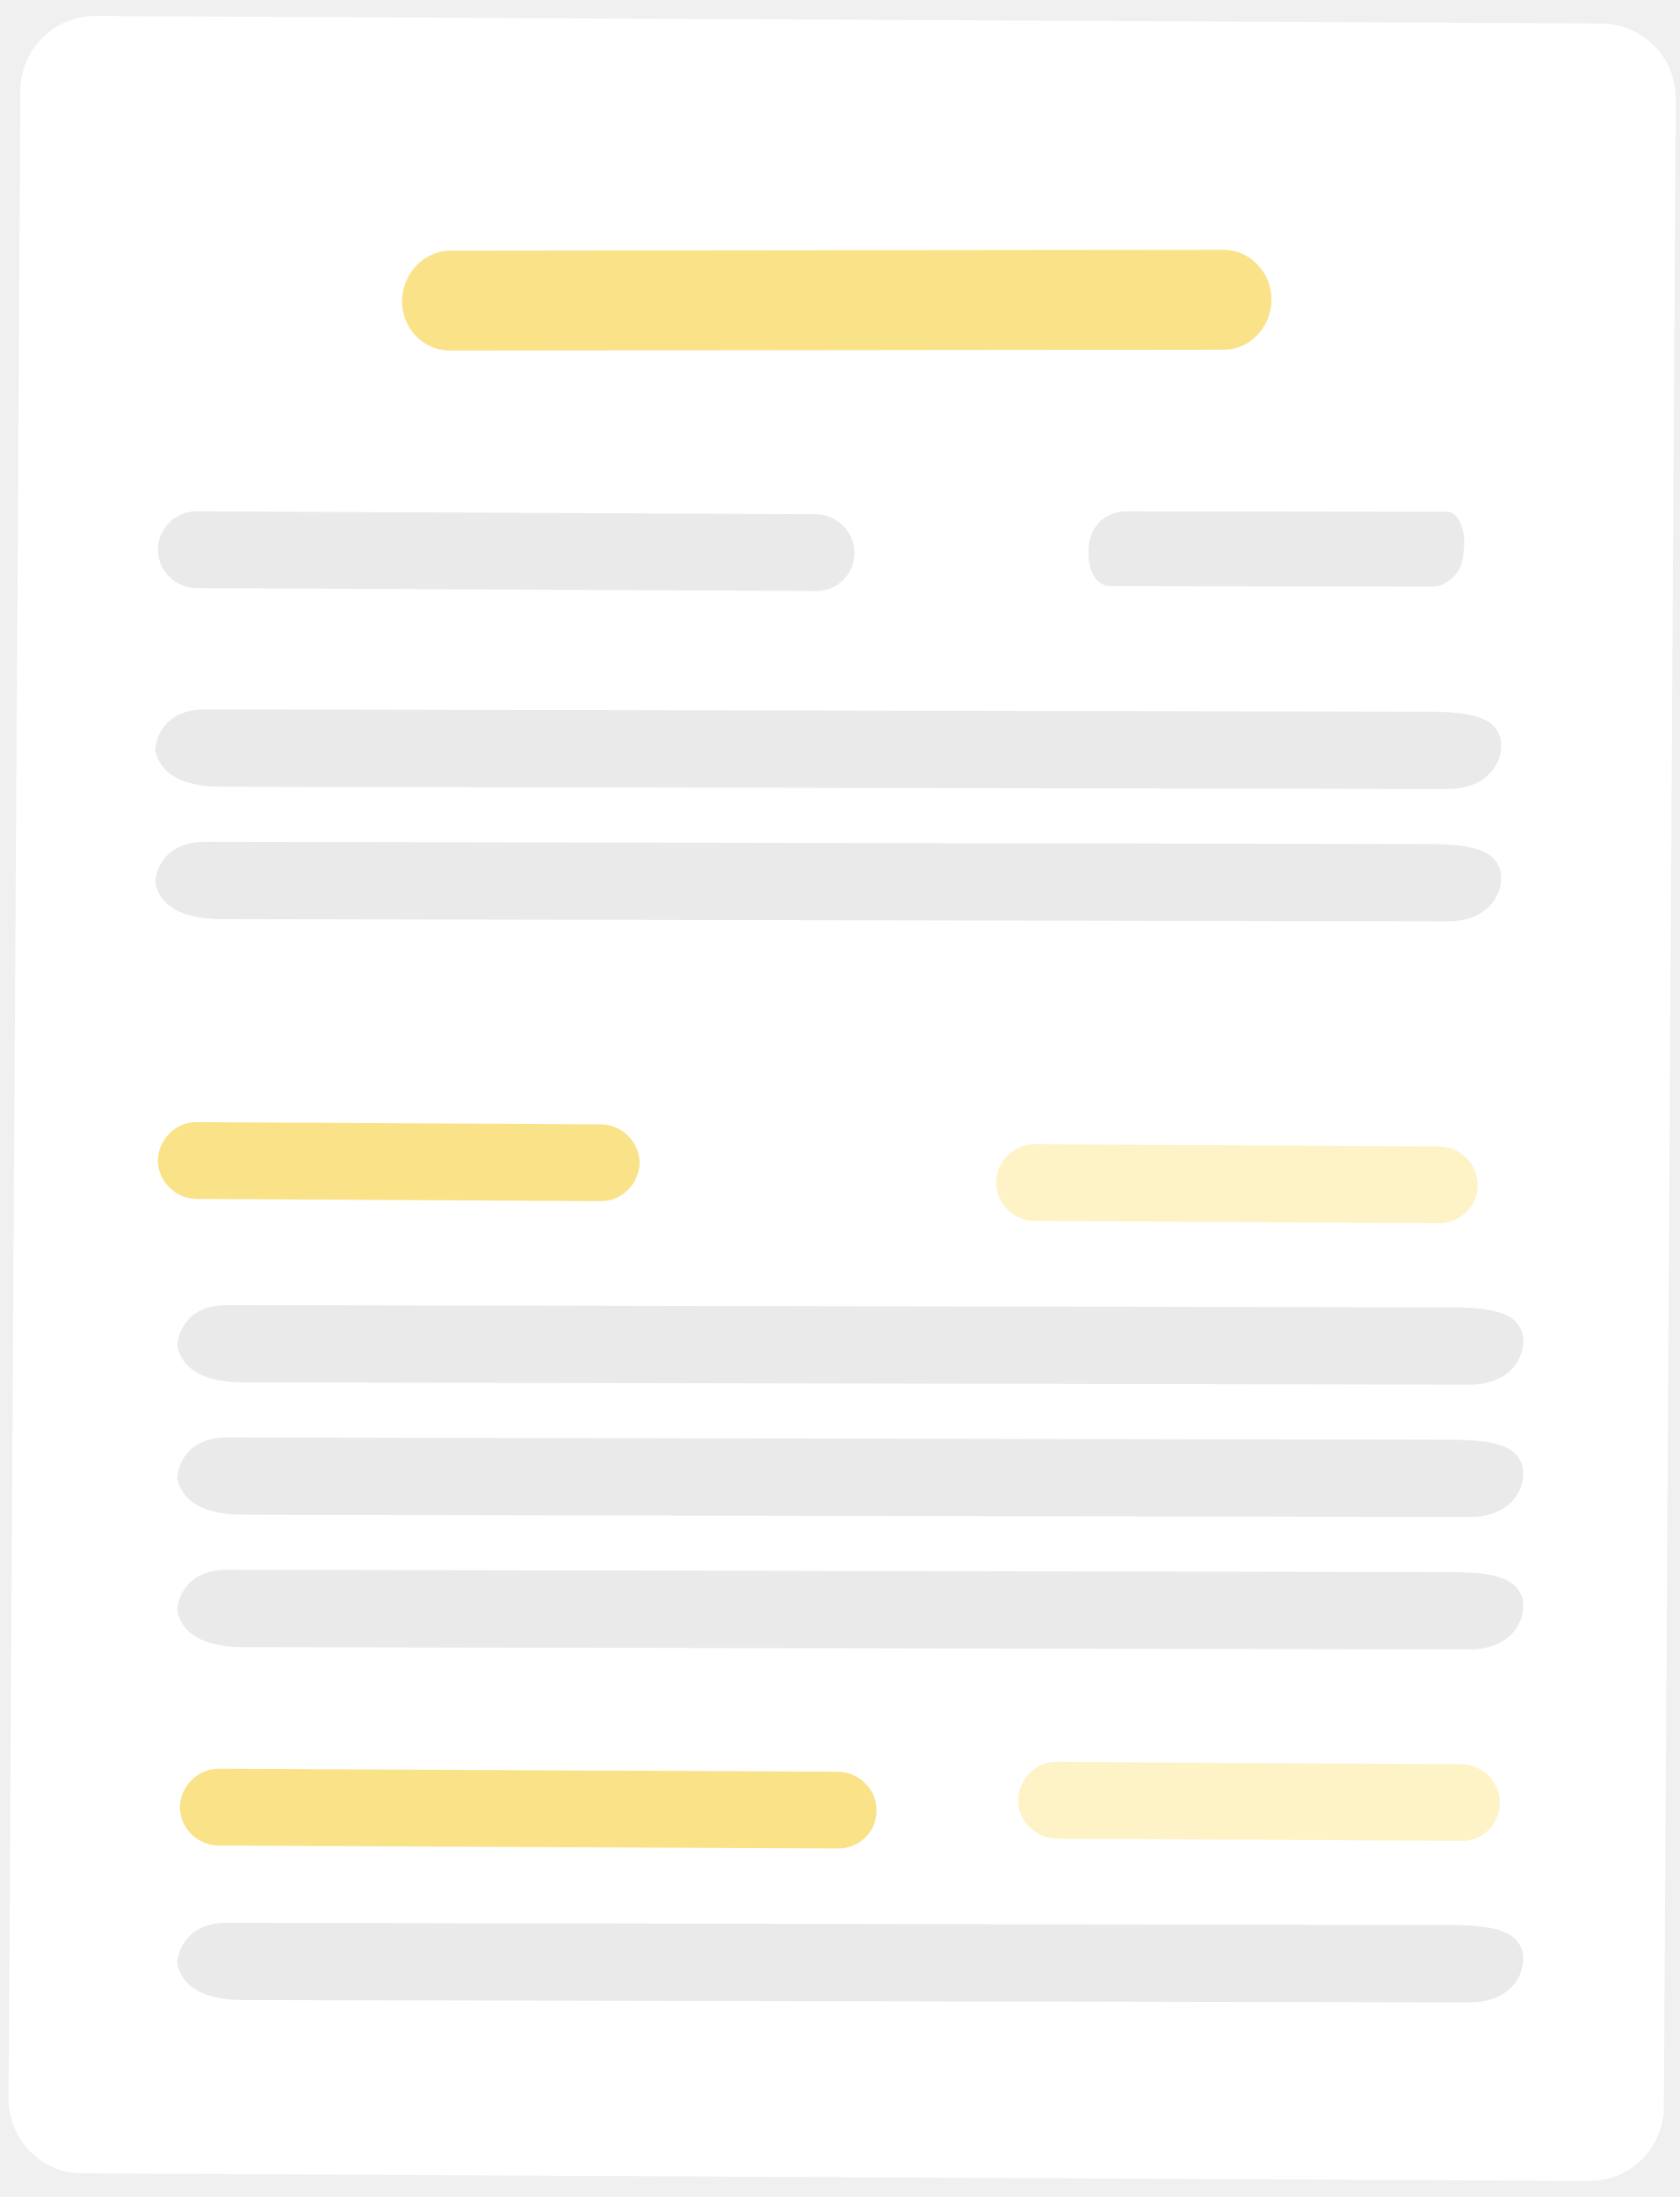
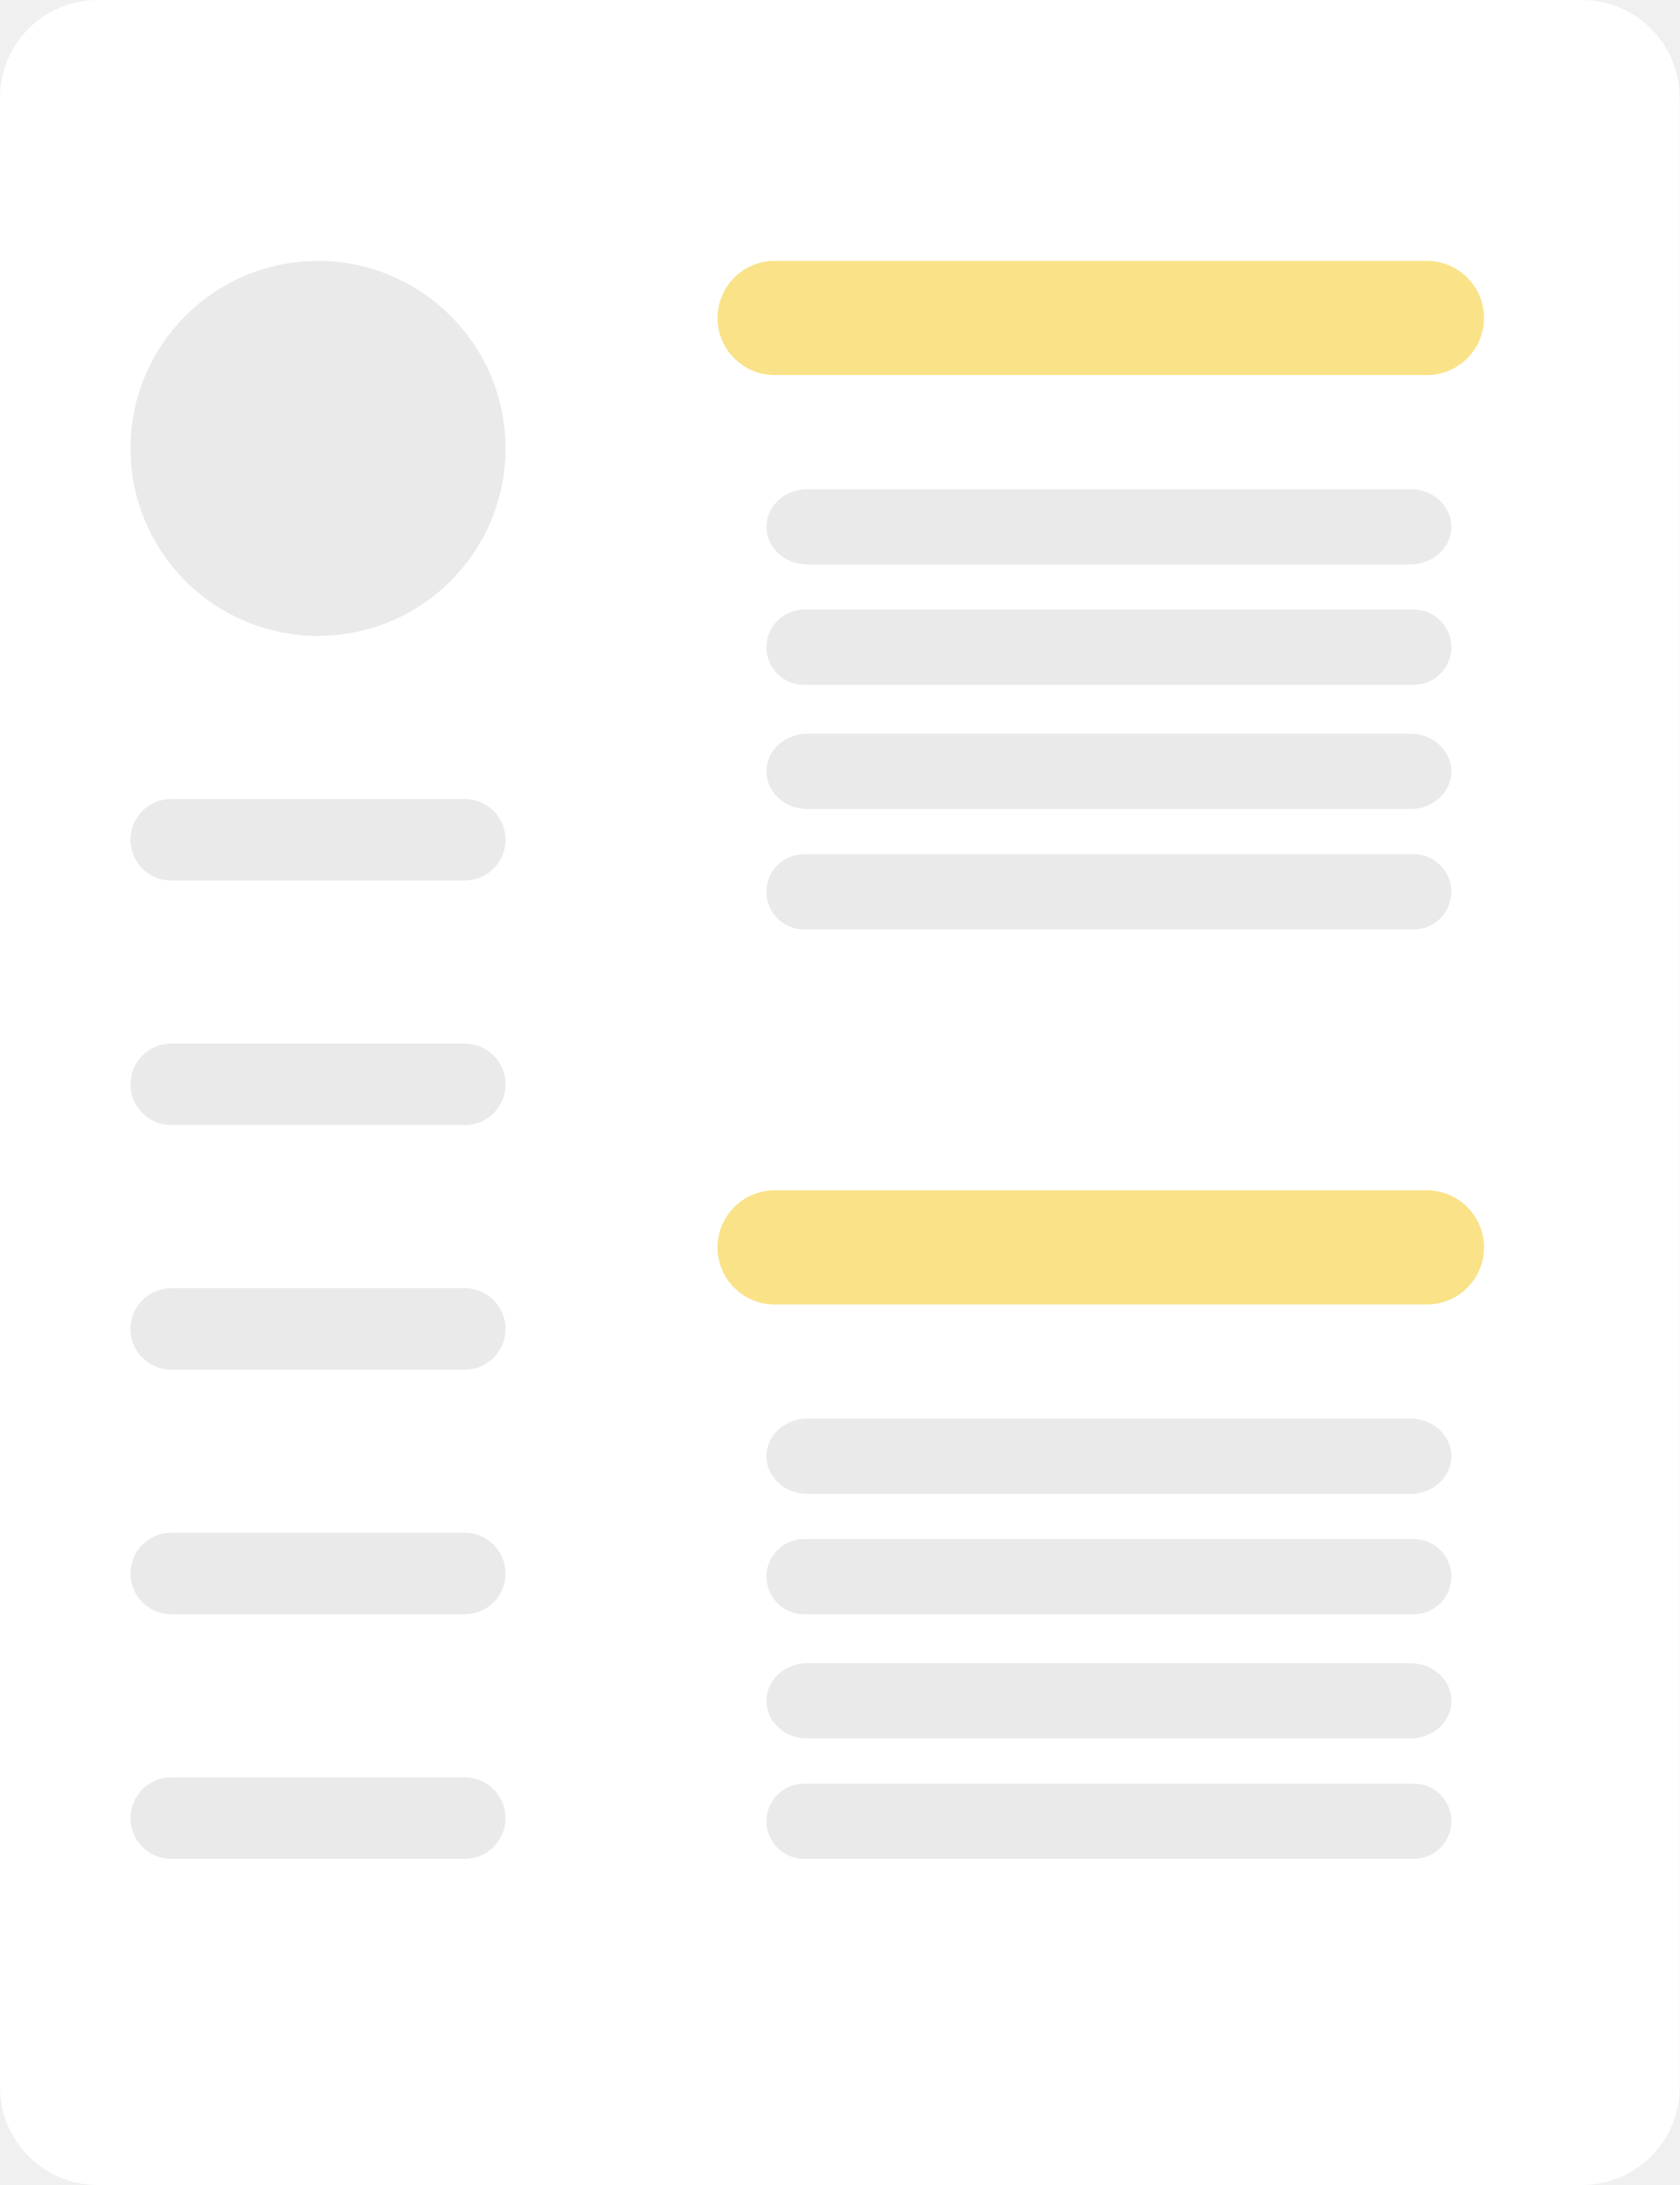
- <svg xmlns="http://www.w3.org/2000/svg" width="104" height="136" viewBox="0 0 104 136" fill="none">
-   <path d="M98.38 135.008L5.144 134.536C2.562 134.554 0.508 132.439 0.53 129.855L1.264 5.62C1.286 3.036 3.359 0.968 5.935 0.988L99.134 1.455C101.71 1.474 103.77 3.552 103.748 6.136L103.014 130.371C103.035 132.923 100.957 135.028 98.38 135.008Z" fill="white" />
-   <path d="M50.525 36.586L12.13 36.403C10.807 36.369 9.78 35.312 9.772 34.017C9.807 32.69 10.862 31.659 12.153 31.65L50.548 31.834C51.834 31.862 52.898 32.925 52.906 34.219C52.908 35.551 51.811 36.615 50.525 36.586Z" fill="#EAEAEA" />
-   <path d="M88.738 36.312L68.701 36.287C68.016 36.259 67.383 35.565 67.383 34.2C67.383 32.151 68.93 31.668 69.606 31.654L89.643 31.679C90.31 31.701 90.838 32.937 90.599 34.2C90.599 35.565 89.405 36.335 88.738 36.312Z" fill="#EAEAEA" />
-   <path d="M75.732 21.648L27.809 21.7C26.159 21.666 24.884 20.298 24.885 18.614C24.938 16.887 26.263 15.538 27.874 15.516L75.797 15.464C77.401 15.491 78.721 16.866 78.721 18.55C78.714 20.283 77.336 21.675 75.732 21.648Z" fill="#F9E288" />
-   <path d="M89.113 75.721L64.024 75.581C62.738 75.552 61.674 74.49 61.666 73.195C61.701 71.868 62.756 70.837 64.047 70.828L89.136 70.968C90.421 70.997 91.486 72.059 91.493 73.354C91.501 74.649 90.403 75.712 89.113 75.721Z" fill="#FEF3C7" />
-   <path d="M51.891 114.427L13.496 114.244C12.21 114.215 11.146 113.152 11.138 111.858C11.168 110.568 12.228 109.5 13.519 109.491L51.914 109.675C53.2 109.703 54.264 110.766 54.272 112.06C54.274 113.392 53.219 114.424 51.891 114.427Z" fill="#F9E288" />
-   <path d="M90.478 113.958L65.39 113.818C64.104 113.79 63.04 112.727 63.032 111.432C63.062 110.143 64.127 109.037 65.413 109.066L90.501 109.206C91.787 109.234 92.851 110.297 92.859 111.591C92.867 112.886 91.801 113.992 90.478 113.958Z" fill="#FEF3C7" />
-   <path d="M89.64 48.843L13.616 48.701C11.066 48.674 9.896 47.77 9.612 46.466C9.612 45.783 10.122 43.925 12.675 43.914L88.699 44.056C91.249 44.083 92.631 44.479 92.915 45.783C93.125 47.082 92.193 48.832 89.64 48.843Z" fill="#EAEAEA" />
-   <path d="M89.64 57.037L13.616 56.895C11.066 56.868 9.896 55.964 9.612 54.66C9.612 53.977 10.122 52.118 12.675 52.108L88.699 52.25C91.249 52.277 92.631 52.673 92.915 53.977C93.125 55.276 92.193 57.026 89.64 57.037Z" fill="#EAEAEA" />
-   <path d="M91.006 85.715L14.981 85.573C12.431 85.546 11.261 84.642 10.977 83.338C10.977 82.655 11.487 80.796 14.04 80.786L90.065 80.928C92.615 80.955 93.997 81.351 94.281 82.655C94.49 83.954 93.558 85.704 91.006 85.715Z" fill="#EAEAEA" />
-   <path d="M91.006 93.909L14.981 93.767C12.431 93.74 11.261 92.836 10.977 91.532C10.977 90.849 11.487 88.99 14.04 88.98L90.065 89.122C92.615 89.149 93.997 89.545 94.281 90.849C94.49 92.148 93.558 93.898 91.006 93.909Z" fill="#EAEAEA" />
-   <path d="M91.006 102.103L14.981 101.961C12.431 101.934 11.261 101.03 10.977 99.726C10.977 99.043 11.487 97.184 14.04 97.174L90.065 97.316C92.615 97.343 93.997 97.739 94.281 99.043C94.49 100.342 93.558 102.092 91.006 102.103Z" fill="#EAEAEA" />
-   <path d="M91.006 123.953L14.981 123.811C12.431 123.784 11.261 122.88 10.977 121.576C10.977 120.893 11.487 119.034 14.04 119.024L90.065 119.166C92.615 119.193 93.997 119.589 94.281 120.893C94.49 122.192 93.558 123.942 91.006 123.953Z" fill="#EAEAEA" />
-   <path d="M37.218 74.355L12.13 74.215C10.844 74.187 9.78 73.124 9.772 71.829C9.802 70.54 10.862 69.472 12.153 69.463L37.242 69.603C38.527 69.631 39.592 70.694 39.599 71.988C39.57 73.278 38.509 74.346 37.218 74.355Z" fill="#F9E288" />
+ <svg xmlns="http://www.w3.org/2000/svg" width="103" height="134" viewBox="0 0 103 134" fill="none">
+   <rect width="103" height="134" rx="6" fill="white" />
+   <path d="M47 96.692C47 95.418 48.033 94.385 49.308 94.385H68H86.692C87.967 94.385 89 95.418 89 96.692V96.692C89 97.967 87.967 99 86.692 99H49.308C48.033 99 47 97.967 47 96.692V96.692Z" fill="#EAEAEA" />
+   <path d="M47 89.308C47 88.033 48.119 87 49.5 87H68H86.5C87.881 87 89 88.033 89 89.308C89 90.582 87.881 91.615 86.5 91.615H49.5C48.119 91.615 47 90.582 47 89.308Z" fill="#EAEAEA" />
+   <path d="M47 111.692C47 110.418 48.033 109.385 49.308 109.385H68H86.692C87.967 109.385 89 110.418 89 111.692V111.692C89 112.967 87.967 114 86.692 114H49.308C48.033 114 47 112.967 47 111.692V111.692Z" fill="#EAEAEA" />
+   <path d="M47 104.308C47 103.033 48.119 102 49.5 102H68H86.5C87.881 102 89 103.033 89 104.308C89 105.582 87.881 106.615 86.5 106.615H49.5C48.119 106.615 47 105.582 47 104.308Z" fill="#EAEAEA" />
+   <rect x="44" y="73" width="47" height="7" rx="3.5" fill="#F9E288" />
+   <rect x="44" y="16" width="47" height="7" rx="3.5" fill="#F9E288" />
+   <rect x="8" y="109" width="23" height="5" rx="2.5" fill="#EAEAEA" />
+   <rect x="8" y="49" width="23" height="5" rx="2.5" fill="#EAEAEA" />
+   <rect x="8" y="64" width="23" height="5" rx="2.5" fill="#EAEAEA" />
+   <rect x="8" y="79" width="23" height="5" rx="2.5" fill="#EAEAEA" />
+   <rect x="8" y="94" width="23" height="5" rx="2.5" fill="#EAEAEA" />
+   <path d="M47 39.692C47 38.418 48.033 37.385 49.308 37.385H68H86.692C87.967 37.385 89 38.418 89 39.692V39.692C89 40.967 87.967 42 86.692 42H49.308C48.033 42 47 40.967 47 39.692V39.692Z" fill="#EAEAEA" />
+   <path d="M47 32.308C47 31.033 48.119 30 49.5 30H68H86.5C87.881 30 89 31.033 89 32.308C89 33.582 87.881 34.615 86.5 34.615H49.5C48.119 34.615 47 33.582 47 32.308Z" fill="#EAEAEA" />
+   <path d="M47 54.692C47 53.418 48.033 52.385 49.308 52.385H68H86.692C87.967 52.385 89 53.418 89 54.692V54.692C89 55.967 87.967 57 86.692 57H49.308C48.033 57 47 55.967 47 54.692V54.692Z" fill="#EAEAEA" />
+   <path d="M47 47.308C47 46.033 48.119 45 49.5 45H68H86.5C87.881 45 89 46.033 89 47.308C89 48.582 87.881 49.615 86.5 49.615H49.5C48.119 49.615 47 48.582 47 47.308Z" fill="#EAEAEA" />
+   <circle cx="19.5" cy="27.5" r="11.5" fill="#EAEAEA" />
</svg>
